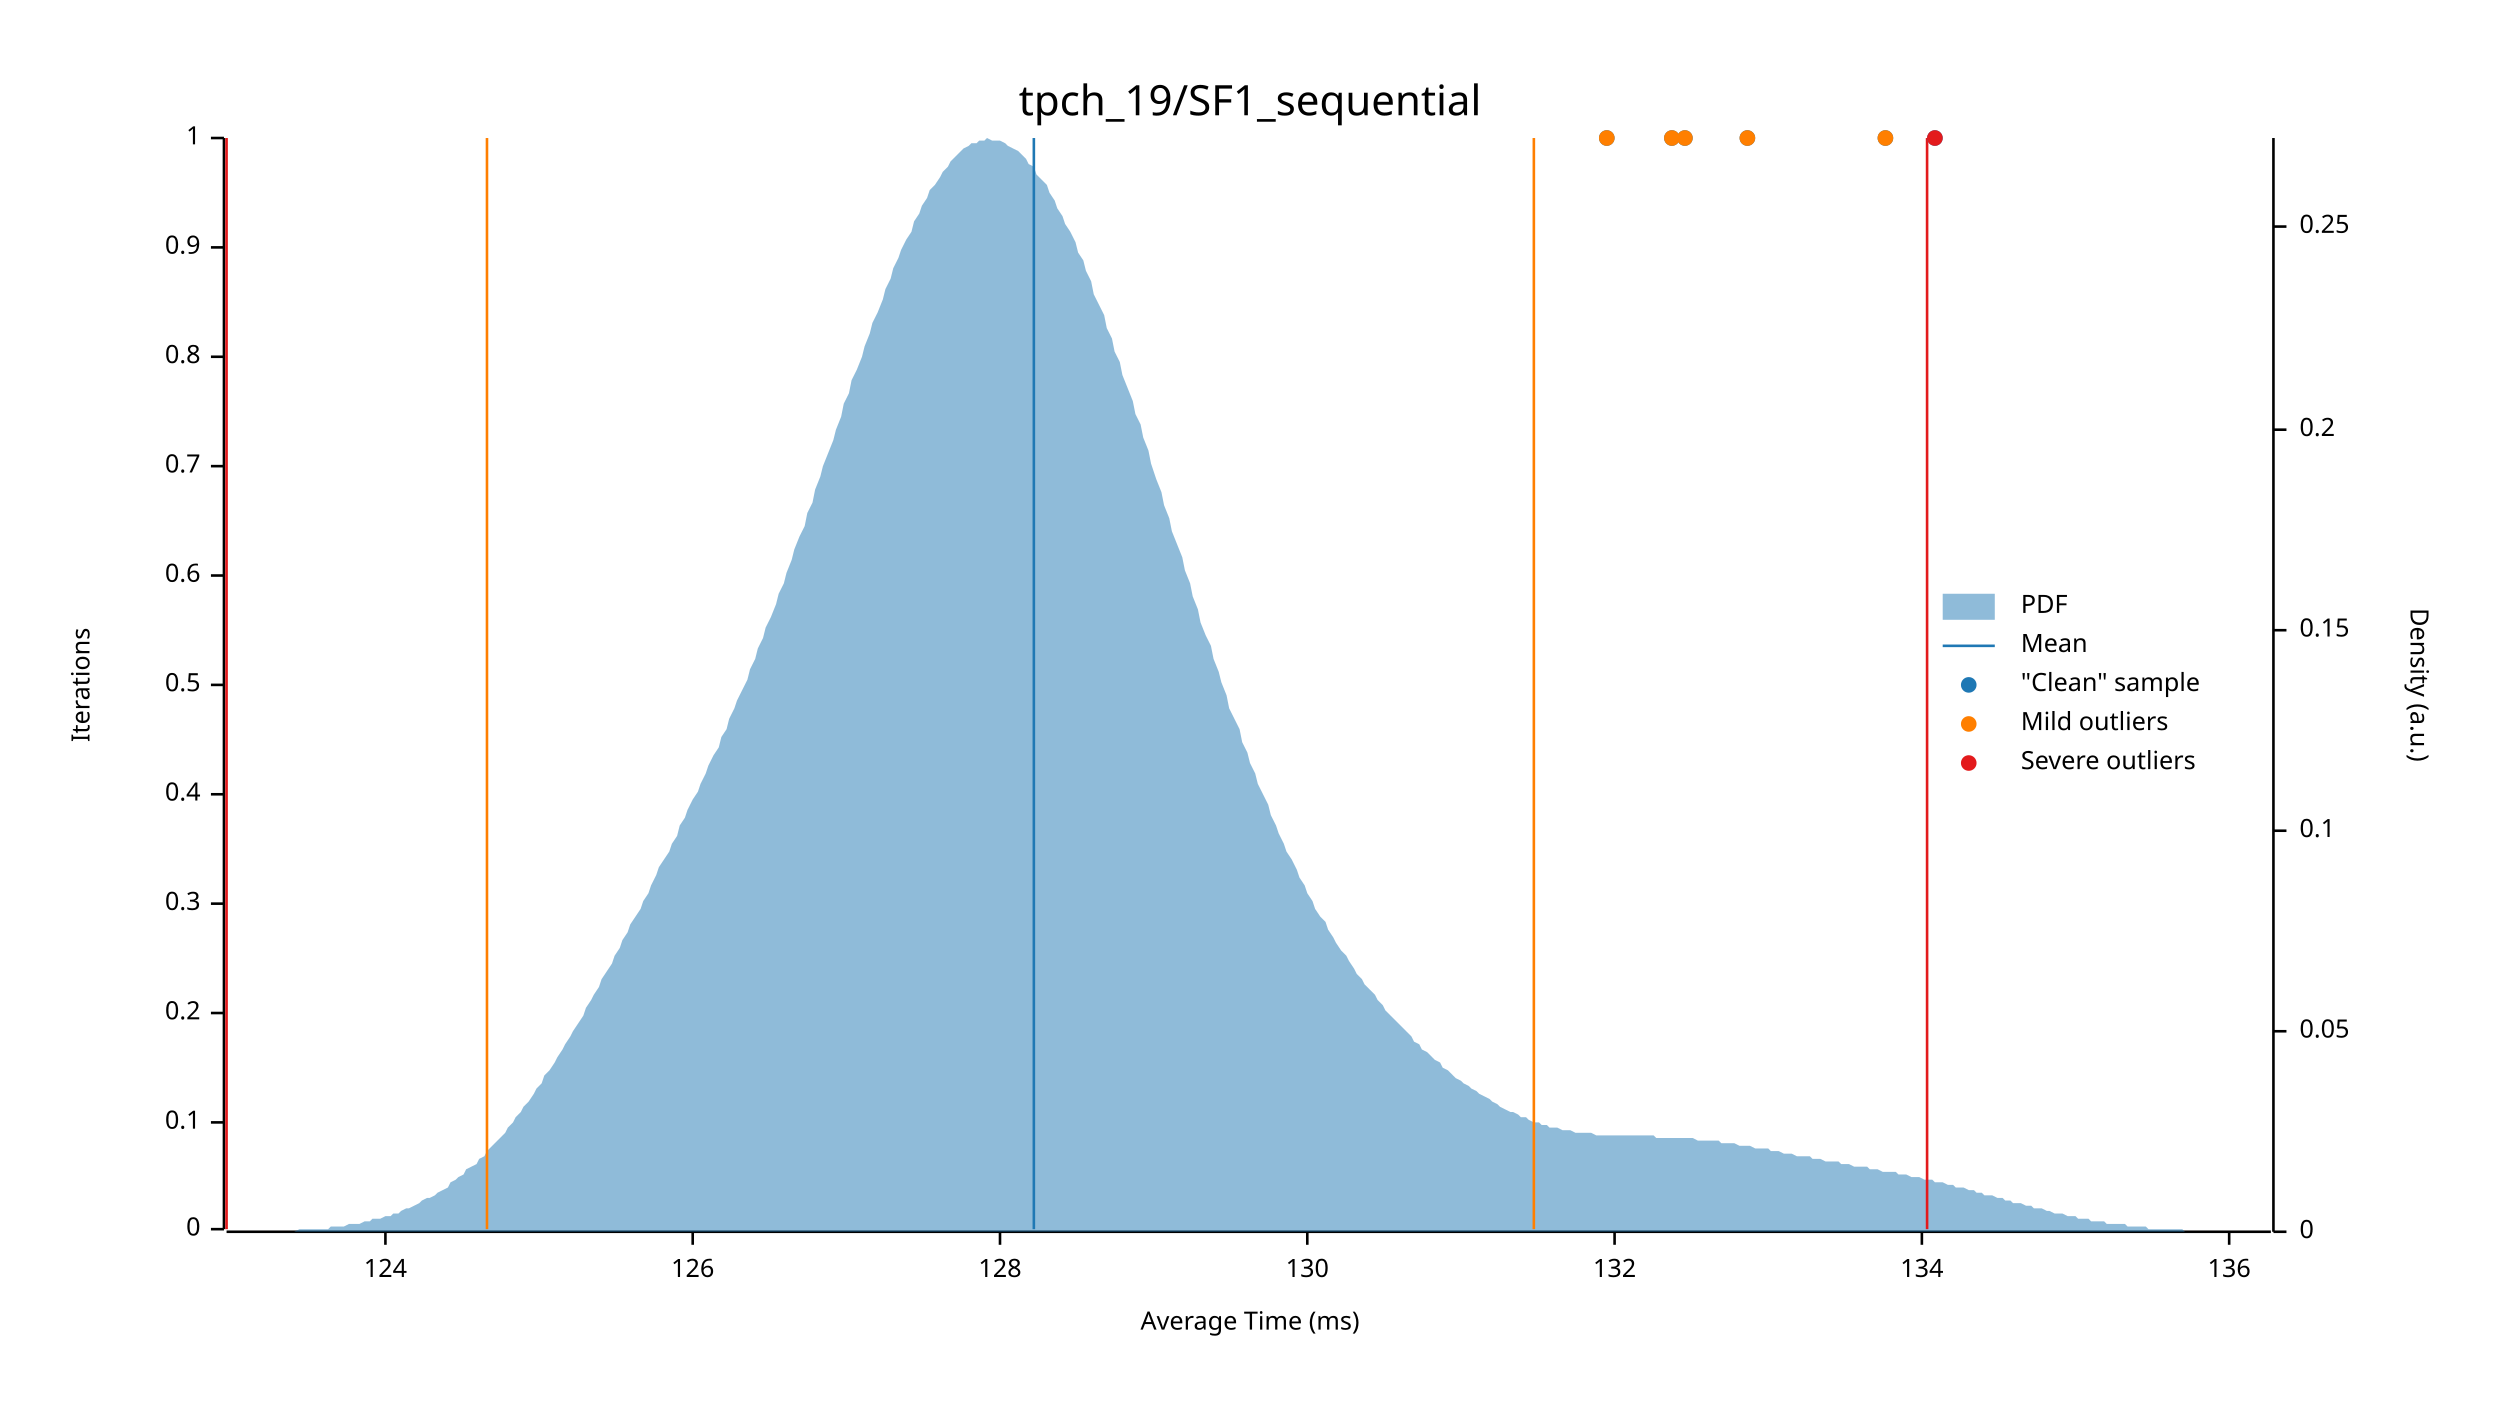
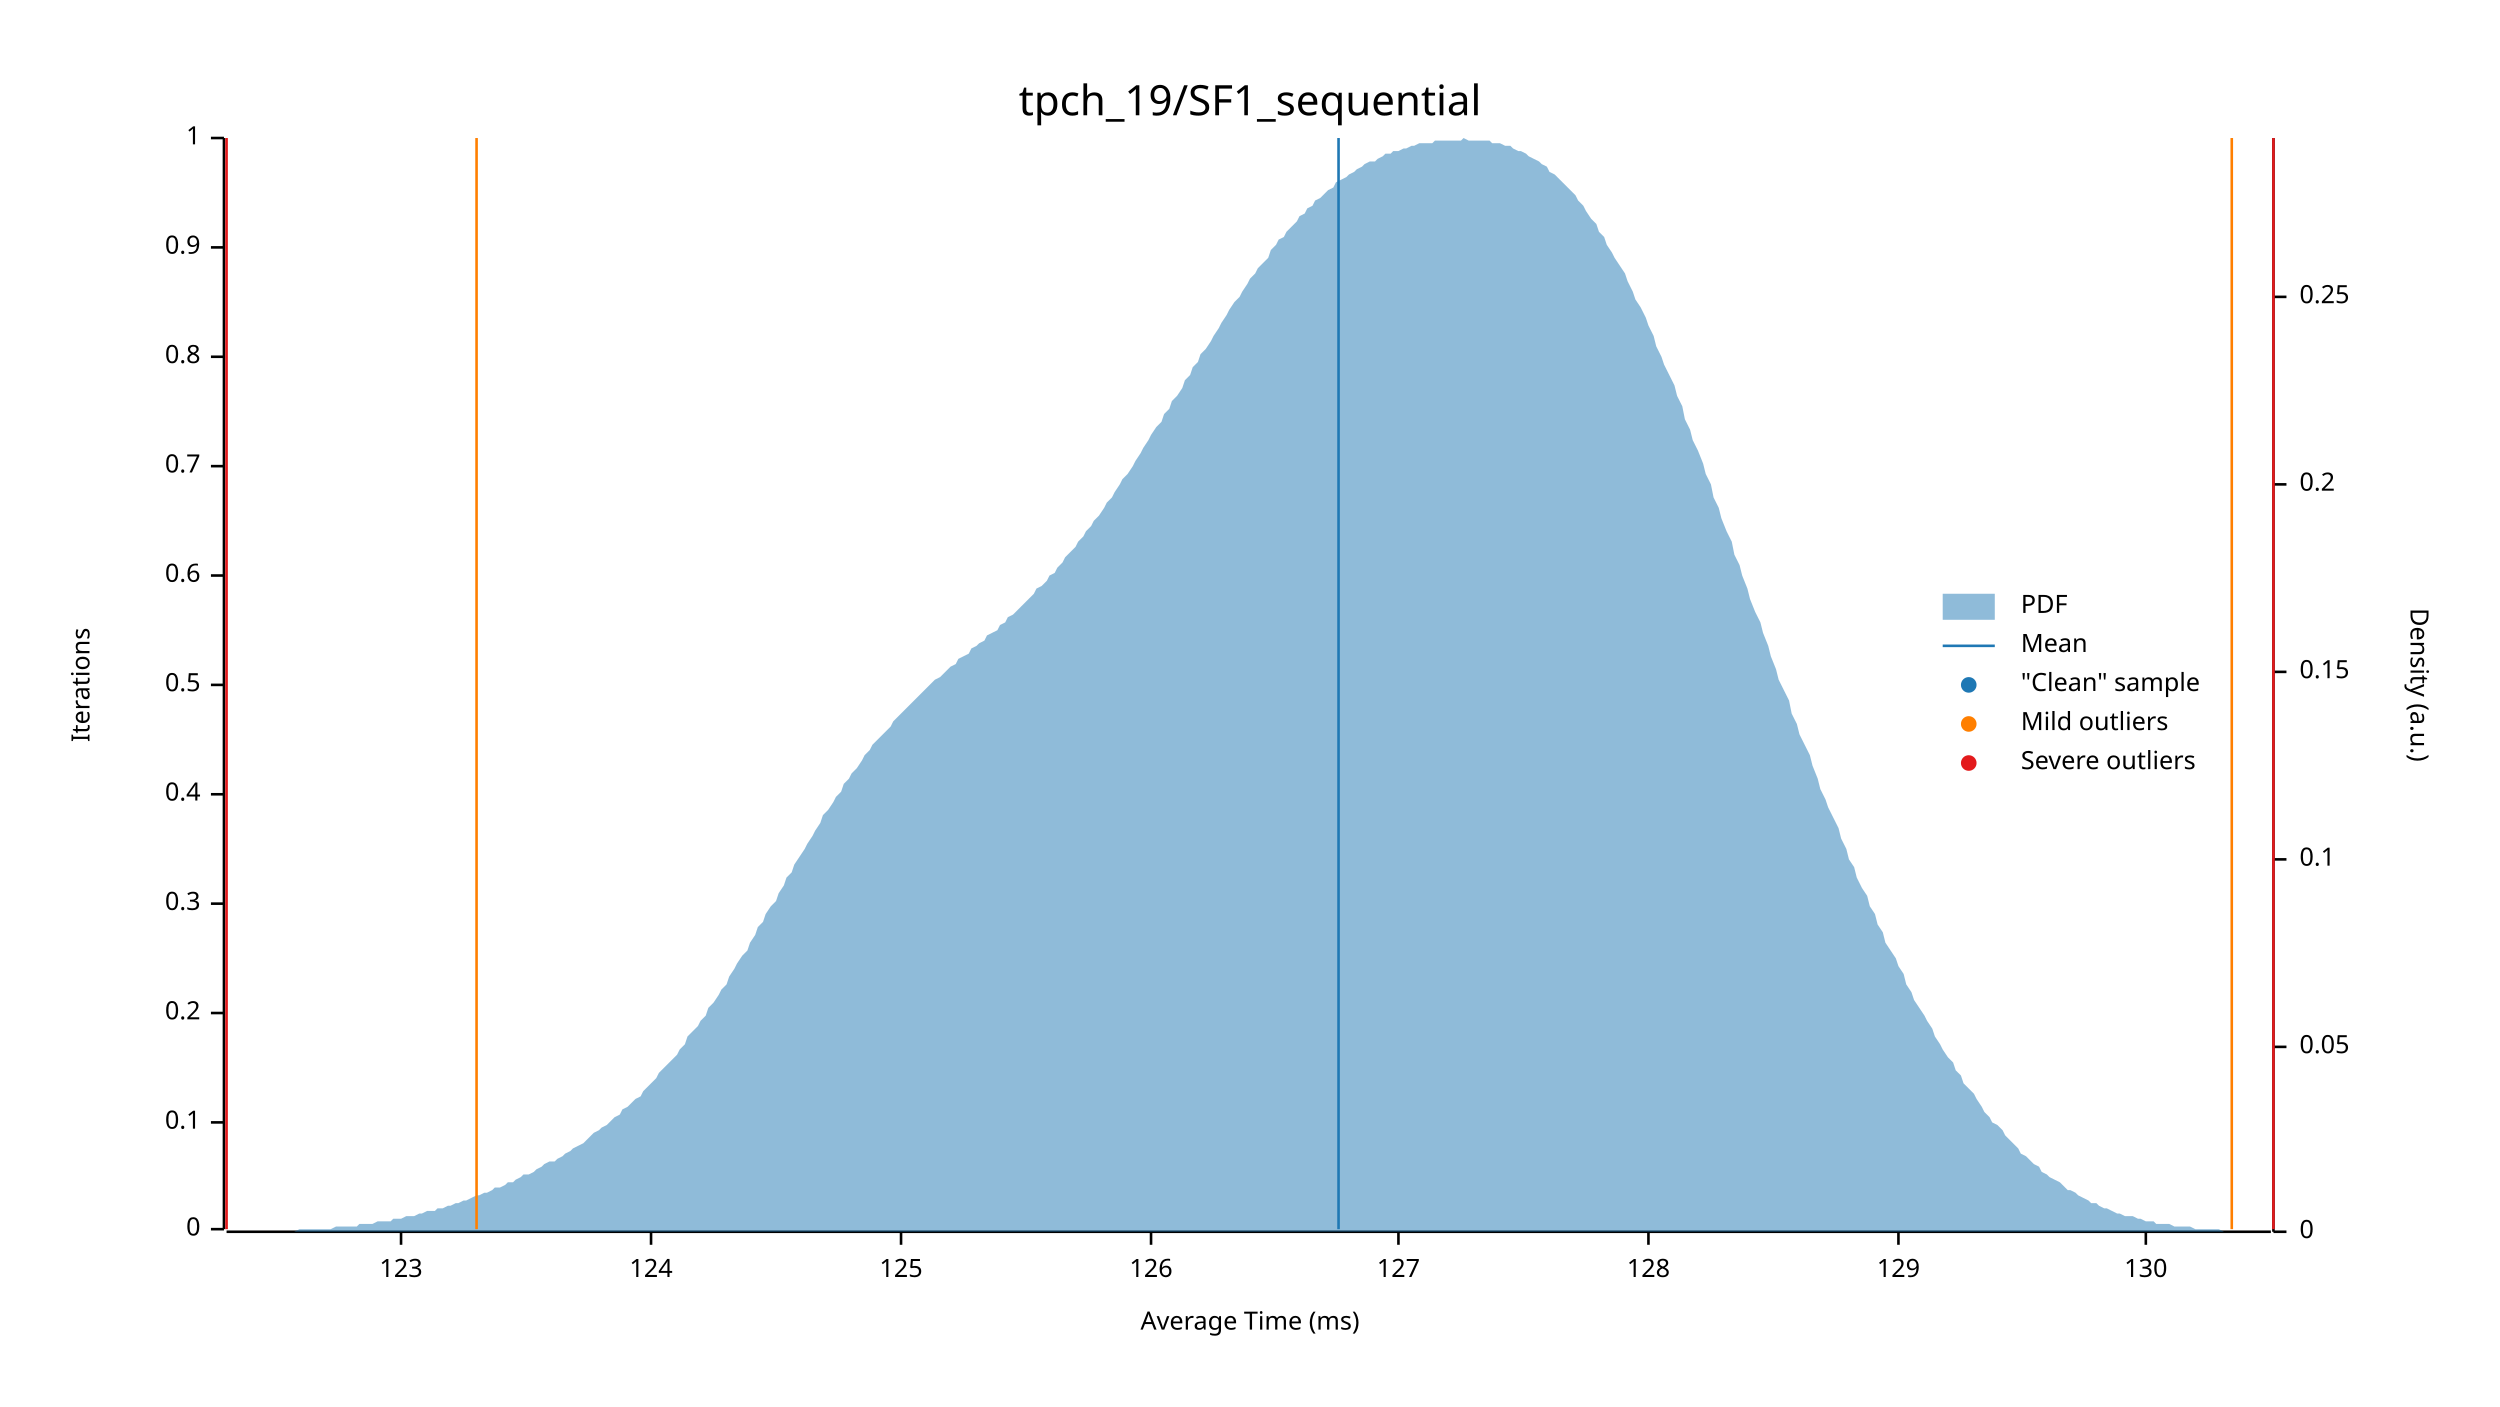
<svg xmlns="http://www.w3.org/2000/svg" width="960" height="540" viewBox="0 0 960 540">
  <text x="480" y="32" dy="0.76em" text-anchor="middle" font-family="sans-serif" font-size="16.129" opacity="1" fill="#000000">
tpch_19/SF1_sequential
</text>
  <text x="27" y="263" dy="0.76em" text-anchor="middle" font-family="sans-serif" font-size="9.677" opacity="1" fill="#000000" transform="rotate(270, 27, 263)">
Iterations
</text>
  <text x="480" y="513" dy="-0.5ex" text-anchor="middle" font-family="sans-serif" font-size="9.677" opacity="1" fill="#000000">
Average Time (ms)
</text>
  <polyline fill="none" opacity="1" stroke="#000000" stroke-width="1" points="86,53 86,472 " />
  <text x="77" y="472" dy="0.5ex" text-anchor="end" font-family="sans-serif" font-size="9.677" opacity="1" fill="#000000">
0
</text>
  <polyline fill="none" opacity="1" stroke="#000000" stroke-width="1" points="81,472 86,472 " />
  <text x="77" y="431" dy="0.5ex" text-anchor="end" font-family="sans-serif" font-size="9.677" opacity="1" fill="#000000">
0.1
</text>
  <polyline fill="none" opacity="1" stroke="#000000" stroke-width="1" points="81,431 86,431 " />
  <text x="77" y="389" dy="0.5ex" text-anchor="end" font-family="sans-serif" font-size="9.677" opacity="1" fill="#000000">
0.2
</text>
  <polyline fill="none" opacity="1" stroke="#000000" stroke-width="1" points="81,389 86,389 " />
  <text x="77" y="347" dy="0.5ex" text-anchor="end" font-family="sans-serif" font-size="9.677" opacity="1" fill="#000000">
0.3
</text>
  <polyline fill="none" opacity="1" stroke="#000000" stroke-width="1" points="81,347 86,347 " />
  <text x="77" y="305" dy="0.5ex" text-anchor="end" font-family="sans-serif" font-size="9.677" opacity="1" fill="#000000">
0.4
</text>
  <polyline fill="none" opacity="1" stroke="#000000" stroke-width="1" points="81,305 86,305 " />
  <text x="77" y="263" dy="0.5ex" text-anchor="end" font-family="sans-serif" font-size="9.677" opacity="1" fill="#000000">
0.5
</text>
  <polyline fill="none" opacity="1" stroke="#000000" stroke-width="1" points="81,263 86,263 " />
  <text x="77" y="221" dy="0.5ex" text-anchor="end" font-family="sans-serif" font-size="9.677" opacity="1" fill="#000000">
0.6
</text>
  <polyline fill="none" opacity="1" stroke="#000000" stroke-width="1" points="81,221 86,221 " />
  <text x="77" y="179" dy="0.5ex" text-anchor="end" font-family="sans-serif" font-size="9.677" opacity="1" fill="#000000">
0.7
</text>
  <polyline fill="none" opacity="1" stroke="#000000" stroke-width="1" points="81,179 86,179 " />
  <text x="77" y="137" dy="0.5ex" text-anchor="end" font-family="sans-serif" font-size="9.677" opacity="1" fill="#000000">
0.8
</text>
  <polyline fill="none" opacity="1" stroke="#000000" stroke-width="1" points="81,137 86,137 " />
  <text x="77" y="95" dy="0.5ex" text-anchor="end" font-family="sans-serif" font-size="9.677" opacity="1" fill="#000000">
0.9
</text>
  <polyline fill="none" opacity="1" stroke="#000000" stroke-width="1" points="81,95 86,95 " />
  <text x="77" y="53" dy="0.5ex" text-anchor="end" font-family="sans-serif" font-size="9.677" opacity="1" fill="#000000">
1
</text>
  <polyline fill="none" opacity="1" stroke="#000000" stroke-width="1" points="81,53 86,53 " />
  <polyline fill="none" opacity="1" stroke="#000000" stroke-width="1" points="87,473 872,473 " />
-   <text x="148" y="483" dy="0.76em" text-anchor="middle" font-family="sans-serif" font-size="9.677" opacity="1" fill="#000000">
+   <text x="154" y="483" dy="0.76em" text-anchor="middle" font-family="sans-serif" font-size="9.677" opacity="1" fill="#000000">
+ 123
+ </text>
+   <polyline fill="none" opacity="1" stroke="#000000" stroke-width="1" points="154,473 154,478 " />
+   <text x="250" y="483" dy="0.76em" text-anchor="middle" font-family="sans-serif" font-size="9.677" opacity="1" fill="#000000">
124
</text>
-   <polyline fill="none" opacity="1" stroke="#000000" stroke-width="1" points="148,473 148,478 " />
-   <text x="266" y="483" dy="0.76em" text-anchor="middle" font-family="sans-serif" font-size="9.677" opacity="1" fill="#000000">
+   <polyline fill="none" opacity="1" stroke="#000000" stroke-width="1" points="250,473 250,478 " />
+   <text x="346" y="483" dy="0.76em" text-anchor="middle" font-family="sans-serif" font-size="9.677" opacity="1" fill="#000000">
+ 125
+ </text>
+   <polyline fill="none" opacity="1" stroke="#000000" stroke-width="1" points="346,473 346,478 " />
+   <text x="442" y="483" dy="0.76em" text-anchor="middle" font-family="sans-serif" font-size="9.677" opacity="1" fill="#000000">
126
</text>
-   <polyline fill="none" opacity="1" stroke="#000000" stroke-width="1" points="266,473 266,478 " />
-   <text x="384" y="483" dy="0.76em" text-anchor="middle" font-family="sans-serif" font-size="9.677" opacity="1" fill="#000000">
+   <polyline fill="none" opacity="1" stroke="#000000" stroke-width="1" points="442,473 442,478 " />
+   <text x="537" y="483" dy="0.76em" text-anchor="middle" font-family="sans-serif" font-size="9.677" opacity="1" fill="#000000">
+ 127
+ </text>
+   <polyline fill="none" opacity="1" stroke="#000000" stroke-width="1" points="537,473 537,478 " />
+   <text x="633" y="483" dy="0.76em" text-anchor="middle" font-family="sans-serif" font-size="9.677" opacity="1" fill="#000000">
128
</text>
-   <polyline fill="none" opacity="1" stroke="#000000" stroke-width="1" points="384,473 384,478 " />
-   <text x="502" y="483" dy="0.76em" text-anchor="middle" font-family="sans-serif" font-size="9.677" opacity="1" fill="#000000">
+   <polyline fill="none" opacity="1" stroke="#000000" stroke-width="1" points="633,473 633,478 " />
+   <text x="729" y="483" dy="0.76em" text-anchor="middle" font-family="sans-serif" font-size="9.677" opacity="1" fill="#000000">
+ 129
+ </text>
+   <polyline fill="none" opacity="1" stroke="#000000" stroke-width="1" points="729,473 729,478 " />
+   <text x="824" y="483" dy="0.76em" text-anchor="middle" font-family="sans-serif" font-size="9.677" opacity="1" fill="#000000">
130
</text>
-   <polyline fill="none" opacity="1" stroke="#000000" stroke-width="1" points="502,473 502,478 " />
-   <text x="620" y="483" dy="0.76em" text-anchor="middle" font-family="sans-serif" font-size="9.677" opacity="1" fill="#000000">
- 132
- </text>
-   <polyline fill="none" opacity="1" stroke="#000000" stroke-width="1" points="620,473 620,478 " />
-   <text x="738" y="483" dy="0.76em" text-anchor="middle" font-family="sans-serif" font-size="9.677" opacity="1" fill="#000000">
- 134
- </text>
-   <polyline fill="none" opacity="1" stroke="#000000" stroke-width="1" points="738,473 738,478 " />
-   <text x="856" y="483" dy="0.76em" text-anchor="middle" font-family="sans-serif" font-size="9.677" opacity="1" fill="#000000">
- 136
- </text>
-   <polyline fill="none" opacity="1" stroke="#000000" stroke-width="1" points="856,473 856,478 " />
+   <polyline fill="none" opacity="1" stroke="#000000" stroke-width="1" points="824,473 824,478 " />
  <text x="933" y="263" dy="0.76em" text-anchor="middle" font-family="sans-serif" font-size="9.677" opacity="1" fill="#000000" transform="rotate(90, 933, 263)">
Density (a.u.)
</text>
  <polyline fill="none" opacity="1" stroke="#000000" stroke-width="1" points="873,53 873,473 " />
  <text x="883" y="473" dy="0.5ex" text-anchor="start" font-family="sans-serif" font-size="9.677" opacity="1" fill="#000000">
0
</text>
  <polyline fill="none" opacity="1" stroke="#000000" stroke-width="1" points="873,473 878,473 " />
-   <text x="883" y="396" dy="0.5ex" text-anchor="start" font-family="sans-serif" font-size="9.677" opacity="1" fill="#000000">
+   <text x="883" y="402" dy="0.5ex" text-anchor="start" font-family="sans-serif" font-size="9.677" opacity="1" fill="#000000">
0.05
</text>
-   <polyline fill="none" opacity="1" stroke="#000000" stroke-width="1" points="873,396 878,396 " />
-   <text x="883" y="319" dy="0.5ex" text-anchor="start" font-family="sans-serif" font-size="9.677" opacity="1" fill="#000000">
+   <polyline fill="none" opacity="1" stroke="#000000" stroke-width="1" points="873,402 878,402 " />
+   <text x="883" y="330" dy="0.5ex" text-anchor="start" font-family="sans-serif" font-size="9.677" opacity="1" fill="#000000">
0.1
</text>
-   <polyline fill="none" opacity="1" stroke="#000000" stroke-width="1" points="873,319 878,319 " />
-   <text x="883" y="242" dy="0.5ex" text-anchor="start" font-family="sans-serif" font-size="9.677" opacity="1" fill="#000000">
+   <polyline fill="none" opacity="1" stroke="#000000" stroke-width="1" points="873,330 878,330 " />
+   <text x="883" y="258" dy="0.5ex" text-anchor="start" font-family="sans-serif" font-size="9.677" opacity="1" fill="#000000">
0.15
</text>
-   <polyline fill="none" opacity="1" stroke="#000000" stroke-width="1" points="873,242 878,242 " />
-   <text x="883" y="165" dy="0.5ex" text-anchor="start" font-family="sans-serif" font-size="9.677" opacity="1" fill="#000000">
+   <polyline fill="none" opacity="1" stroke="#000000" stroke-width="1" points="873,258 878,258 " />
+   <text x="883" y="186" dy="0.5ex" text-anchor="start" font-family="sans-serif" font-size="9.677" opacity="1" fill="#000000">
0.2
</text>
-   <polyline fill="none" opacity="1" stroke="#000000" stroke-width="1" points="873,165 878,165 " />
-   <text x="883" y="87" dy="0.5ex" text-anchor="start" font-family="sans-serif" font-size="9.677" opacity="1" fill="#000000">
+   <polyline fill="none" opacity="1" stroke="#000000" stroke-width="1" points="873,186 878,186 " />
+   <text x="883" y="114" dy="0.5ex" text-anchor="start" font-family="sans-serif" font-size="9.677" opacity="1" fill="#000000">
0.25
</text>
-   <polyline fill="none" opacity="1" stroke="#000000" stroke-width="1" points="873,87 878,87 " />
-   <polygon opacity="0.5" fill="#1F78B4" points="87,473 88,473 90,473 91,473 93,473 94,473 96,473 98,473 99,473 101,473 102,473 104,473 105,473 107,473 109,473 110,473 112,473 113,473 115,472 116,472 118,472 120,472 121,472 123,472 124,472 126,472 127,471 129,471 131,471 132,471 134,470 135,470 137,470 138,470 140,469 142,469 143,468 145,468 146,468 148,467 150,467 151,466 153,466 154,465 156,464 157,464 159,463 161,462 162,461 164,460 165,460 167,459 168,458 170,457 172,456 173,454 175,453 176,452 178,451 179,449 181,448 183,447 184,445 186,444 187,442 189,440 190,439 192,437 194,435 195,433 197,431 198,429 200,427 201,425 203,423 205,420 206,418 208,416 209,413 211,411 213,408 214,406 216,403 217,401 219,398 220,396 222,393 224,390 225,387 227,384 228,382 230,379 231,376 233,373 235,370 236,367 238,364 239,361 241,358 242,355 244,352 246,349 247,346 249,343 250,340 252,336 253,333 255,330 257,327 258,324 260,321 261,317 263,314 264,311 266,307 268,304 269,301 271,297 272,294 274,290 276,287 277,283 279,280 280,276 282,272 283,269 285,265 287,261 288,257 290,253 291,249 293,245 294,241 296,237 298,232 299,228 301,224 302,220 304,215 305,211 307,206 309,202 310,197 312,193 313,188 315,183 316,179 318,174 320,169 321,165 323,160 324,155 326,151 327,146 329,142 331,137 332,133 334,128 335,124 337,120 339,115 340,111 342,107 343,103 345,99 346,96 348,92 350,89 351,85 353,82 354,79 356,76 357,73 359,71 361,68 362,66 364,64 365,62 367,60 368,59 370,57 372,56 373,55 375,55 376,54 378,54 379,53 381,54 383,54 384,54 386,55 387,56 389,57 391,58 392,59 394,61 395,63 397,64 398,67 400,69 402,71 403,74 405,77 406,80 408,83 409,86 411,89 413,93 414,97 416,100 417,104 419,108 420,113 422,117 424,121 425,126 427,130 428,135 430,139 431,144 433,149 435,154 436,159 438,163 439,168 441,173 442,178 444,184 446,189 447,194 449,199 450,204 452,209 454,214 455,219 457,224 458,229 460,234 461,239 463,244 465,248 466,253 468,258 469,262 471,267 472,272 474,276 476,280 477,285 479,289 480,293 482,297 483,301 485,305 487,309 488,313 490,317 491,320 493,324 494,327 496,330 498,334 499,337 501,340 502,343 504,346 505,349 507,352 509,354 510,357 512,360 513,362 515,365 517,367 518,369 520,372 521,374 523,376 524,378 526,380 528,382 529,384 531,386 532,388 534,390 535,391 537,393 539,395 540,396 542,398 543,400 545,401 546,403 548,404 550,406 551,407 553,408 554,410 556,411 557,412 559,414 561,415 562,416 564,417 565,418 567,419 568,420 570,421 572,422 573,423 575,424 576,425 578,426 580,427 581,427 583,428 584,429 586,429 587,430 589,431 591,431 592,432 594,432 595,433 597,433 598,433 600,434 602,434 603,434 605,435 606,435 608,435 609,435 611,435 613,436 614,436 616,436 617,436 619,436 620,436 622,436 624,436 625,436 627,436 628,436 630,436 632,436 633,436 635,436 636,437 638,437 639,437 641,437 643,437 644,437 646,437 647,437 649,437 650,437 652,438 654,438 655,438 657,438 658,438 660,438 661,439 663,439 665,439 666,439 668,440 669,440 671,440 672,440 674,441 676,441 677,441 679,441 680,442 682,442 683,442 685,443 687,443 688,443 690,444 691,444 693,444 695,444 696,445 698,445 699,445 701,446 702,446 704,446 706,446 707,447 709,447 710,447 712,448 713,448 715,448 717,448 718,449 720,449 721,449 723,450 724,450 726,450 728,450 729,451 731,451 732,451 734,452 735,452 737,452 739,453 740,453 742,453 743,454 745,454 746,454 748,455 750,455 751,456 753,456 754,456 756,457 758,457 759,458 761,458 762,459 764,459 765,459 767,460 769,460 770,461 772,461 773,462 775,462 776,462 778,463 780,463 781,464 783,464 784,464 786,465 787,465 789,466 791,466 792,466 794,467 795,467 797,467 798,468 800,468 802,468 803,469 805,469 806,469 808,469 809,470 811,470 813,470 814,470 816,470 817,471 819,471 821,471 822,471 824,471 825,472 827,472 828,472 830,472 832,472 833,472 835,472 836,472 838,472 839,473 841,473 843,473 844,473 846,473 847,473 849,473 850,473 852,473 854,473 855,473 857,473 858,473 860,473 861,473 863,473 865,473 866,473 868,473 869,473 871,473 873,473 873,473 87,473 " />
-   <polyline fill="none" opacity="1" stroke="#1F78B4" stroke-width="1" points="397,472 397,53 " />
-   <polyline fill="none" opacity="1" stroke="#FF7F00" stroke-width="1" points="187,472 187,53 " />
-   <polyline fill="none" opacity="1" stroke="#FF7F00" stroke-width="1" points="589,472 589,53 " />
+   <polyline fill="none" opacity="1" stroke="#000000" stroke-width="1" points="873,114 878,114 " />
+   <polygon opacity="0.5" fill="#1F78B4" points="87,473 88,473 90,473 91,473 93,473 94,473 96,473 98,473 99,473 101,473 102,473 104,473 105,473 107,473 109,473 110,473 112,473 113,473 115,472 116,472 118,472 120,472 121,472 123,472 124,472 126,472 127,472 129,471 131,471 132,471 134,471 135,471 137,471 138,470 140,470 142,470 143,470 145,469 146,469 148,469 150,469 151,468 153,468 154,468 156,467 157,467 159,467 161,466 162,466 164,465 165,465 167,465 168,464 170,464 172,463 173,463 175,462 176,462 178,461 179,461 181,460 183,459 184,459 186,458 187,458 189,457 190,456 192,456 194,455 195,454 197,454 198,453 200,452 201,451 203,451 205,450 206,449 208,448 209,447 211,446 213,446 214,445 216,444 217,443 219,442 220,441 222,440 224,439 225,438 227,436 228,435 230,434 231,433 233,432 235,430 236,429 238,428 239,426 241,425 242,424 244,422 246,421 247,419 249,417 250,416 252,414 253,412 255,410 257,408 258,407 260,405 261,403 263,401 264,398 266,396 268,394 269,392 271,390 272,387 274,385 276,382 277,380 279,378 280,375 282,372 283,370 285,367 287,365 288,362 290,359 291,356 293,354 294,351 296,348 298,346 299,343 301,340 302,337 304,335 305,332 307,329 309,326 310,324 312,321 313,319 315,316 316,313 318,311 320,308 321,306 323,304 324,301 326,299 327,297 329,295 331,292 332,290 334,288 335,286 337,284 339,282 340,281 342,279 343,277 345,275 346,274 348,272 350,270 351,269 353,267 354,266 356,264 357,263 359,261 361,260 362,259 364,257 365,256 367,255 368,253 370,252 372,251 373,249 375,248 376,247 378,246 379,244 381,243 383,242 384,240 386,239 387,237 389,236 391,234 392,233 394,231 395,230 397,228 398,226 400,225 402,223 403,221 405,220 406,218 408,216 409,214 411,212 413,210 414,208 416,206 417,204 419,202 420,200 422,198 424,195 425,193 427,191 428,189 430,186 431,184 433,182 435,179 436,177 438,174 439,172 441,169 442,167 444,164 446,162 447,159 449,157 450,154 452,152 454,149 455,146 457,144 458,141 460,139 461,136 463,134 465,131 466,129 468,126 469,124 471,121 472,119 474,116 476,114 477,112 479,109 480,107 482,105 483,103 485,101 487,99 488,96 490,94 491,92 493,91 494,89 496,87 498,85 499,83 501,82 502,80 504,79 505,77 507,76 509,74 510,73 512,72 513,70 515,69 517,68 518,67 520,66 521,65 523,64 524,63 526,62 528,62 529,61 531,60 532,59 534,59 535,58 537,58 539,57 540,57 542,56 543,56 545,55 546,55 548,55 550,55 551,54 553,54 554,54 556,54 557,54 559,54 561,54 562,53 564,54 565,54 567,54 568,54 570,54 572,54 573,55 575,55 576,55 578,56 580,56 581,57 583,58 584,58 586,59 587,60 589,61 591,62 592,63 594,64 595,66 597,67 598,68 600,70 602,72 603,73 605,75 606,77 608,79 609,81 611,84 613,86 614,89 616,91 617,94 619,97 620,99 622,102 624,105 625,108 627,112 628,115 630,118 632,122 633,125 635,129 636,133 638,137 639,140 641,144 643,148 644,152 646,156 647,161 649,165 650,169 652,173 654,178 655,182 657,186 658,191 660,195 661,199 663,204 665,208 666,213 668,217 669,221 671,226 672,230 674,235 676,239 677,243 679,248 680,252 682,257 683,261 685,265 687,269 688,274 690,278 691,282 693,286 695,290 696,294 698,299 699,303 701,307 702,310 704,314 706,318 707,322 709,326 710,330 712,333 713,337 715,341 717,344 718,348 720,351 721,355 723,358 724,362 726,365 728,368 729,371 731,374 732,378 734,381 735,384 737,387 739,390 740,392 742,395 743,398 745,401 746,403 748,406 750,408 751,411 753,413 754,416 756,418 758,420 759,422 761,425 762,427 764,429 765,431 767,432 769,434 770,436 772,438 773,439 775,441 776,443 778,444 780,446 781,447 783,448 784,450 786,451 787,452 789,453 791,454 792,455 794,457 795,457 797,458 798,459 800,460 802,461 803,462 805,462 806,463 808,464 809,464 811,465 813,466 814,466 816,467 817,467 819,467 821,468 822,468 824,469 825,469 827,469 828,470 830,470 832,470 833,470 835,471 836,471 838,471 839,471 841,471 843,472 844,472 846,472 847,472 849,472 850,472 852,472 854,473 855,473 857,473 858,473 860,473 861,473 863,473 865,473 866,473 868,473 869,473 871,473 873,473 873,473 87,473 " />
+   <polyline fill="none" opacity="1" stroke="#1F78B4" stroke-width="1" points="514,472 514,53 " />
+   <polyline fill="none" opacity="1" stroke="#FF7F00" stroke-width="1" points="183,472 183,53 " />
+   <polyline fill="none" opacity="1" stroke="#FF7F00" stroke-width="1" points="857,472 857,53 " />
  <polyline fill="none" opacity="1" stroke="#E31A1C" stroke-width="1" points="87,472 87,53 " />
-   <polyline fill="none" opacity="1" stroke="#E31A1C" stroke-width="1" points="740,472 740,53 " />
-   <circle cx="724" cy="53" r="3" opacity="1" fill="#1F78B4" stroke="none" stroke-width="1" />
-   <circle cx="617" cy="53" r="3" opacity="1" fill="#1F78B4" stroke="none" stroke-width="1" />
-   <circle cx="647" cy="53" r="3" opacity="1" fill="#1F78B4" stroke="none" stroke-width="1" />
-   <circle cx="743" cy="53" r="3" opacity="1" fill="#1F78B4" stroke="none" stroke-width="1" />
-   <circle cx="671" cy="53" r="3" opacity="1" fill="#1F78B4" stroke="none" stroke-width="1" />
-   <circle cx="642" cy="53" r="3" opacity="1" fill="#1F78B4" stroke="none" stroke-width="1" />
-   <circle cx="724" cy="53" r="3" opacity="1" fill="#FF7F00" stroke="none" stroke-width="1" />
-   <circle cx="617" cy="53" r="3" opacity="1" fill="#FF7F00" stroke="none" stroke-width="1" />
-   <circle cx="647" cy="53" r="3" opacity="1" fill="#FF7F00" stroke="none" stroke-width="1" />
-   <circle cx="671" cy="53" r="3" opacity="1" fill="#FF7F00" stroke="none" stroke-width="1" />
-   <circle cx="642" cy="53" r="3" opacity="1" fill="#FF7F00" stroke="none" stroke-width="1" />
-   <circle cx="743" cy="53" r="3" opacity="1" fill="#E31A1C" stroke="none" stroke-width="1" />
+   <polyline fill="none" opacity="1" stroke="#E31A1C" stroke-width="1" points="873,472 873,53 " />
  <text x="776" y="228" dy="0.76em" text-anchor="start" font-family="sans-serif" font-size="9.677" opacity="1" fill="#000000">
PDF
</text>
  <text x="776" y="243" dy="0.76em" text-anchor="start" font-family="sans-serif" font-size="9.677" opacity="1" fill="#000000">
Mean
</text>
  <text x="776" y="258" dy="0.76em" text-anchor="start" font-family="sans-serif" font-size="9.677" opacity="1" fill="#000000">
"Clean" sample
</text>
  <text x="776" y="273" dy="0.76em" text-anchor="start" font-family="sans-serif" font-size="9.677" opacity="1" fill="#000000">
Mild outliers
</text>
  <text x="776" y="288" dy="0.76em" text-anchor="start" font-family="sans-serif" font-size="9.677" opacity="1" fill="#000000">
Severe outliers
</text>
  <rect x="746" y="228" width="20" height="10" opacity="0.5" fill="#1F78B4" stroke="none" />
  <polyline fill="none" opacity="1" stroke="#1F78B4" stroke-width="1" points="746,248 766,248 " />
  <circle cx="756" cy="263" r="3" opacity="1" fill="#1F78B4" stroke="none" stroke-width="1" />
  <circle cx="756" cy="278" r="3" opacity="1" fill="#FF7F00" stroke="none" stroke-width="1" />
  <circle cx="756" cy="293" r="3" opacity="1" fill="#E31A1C" stroke="none" stroke-width="1" />
</svg>
